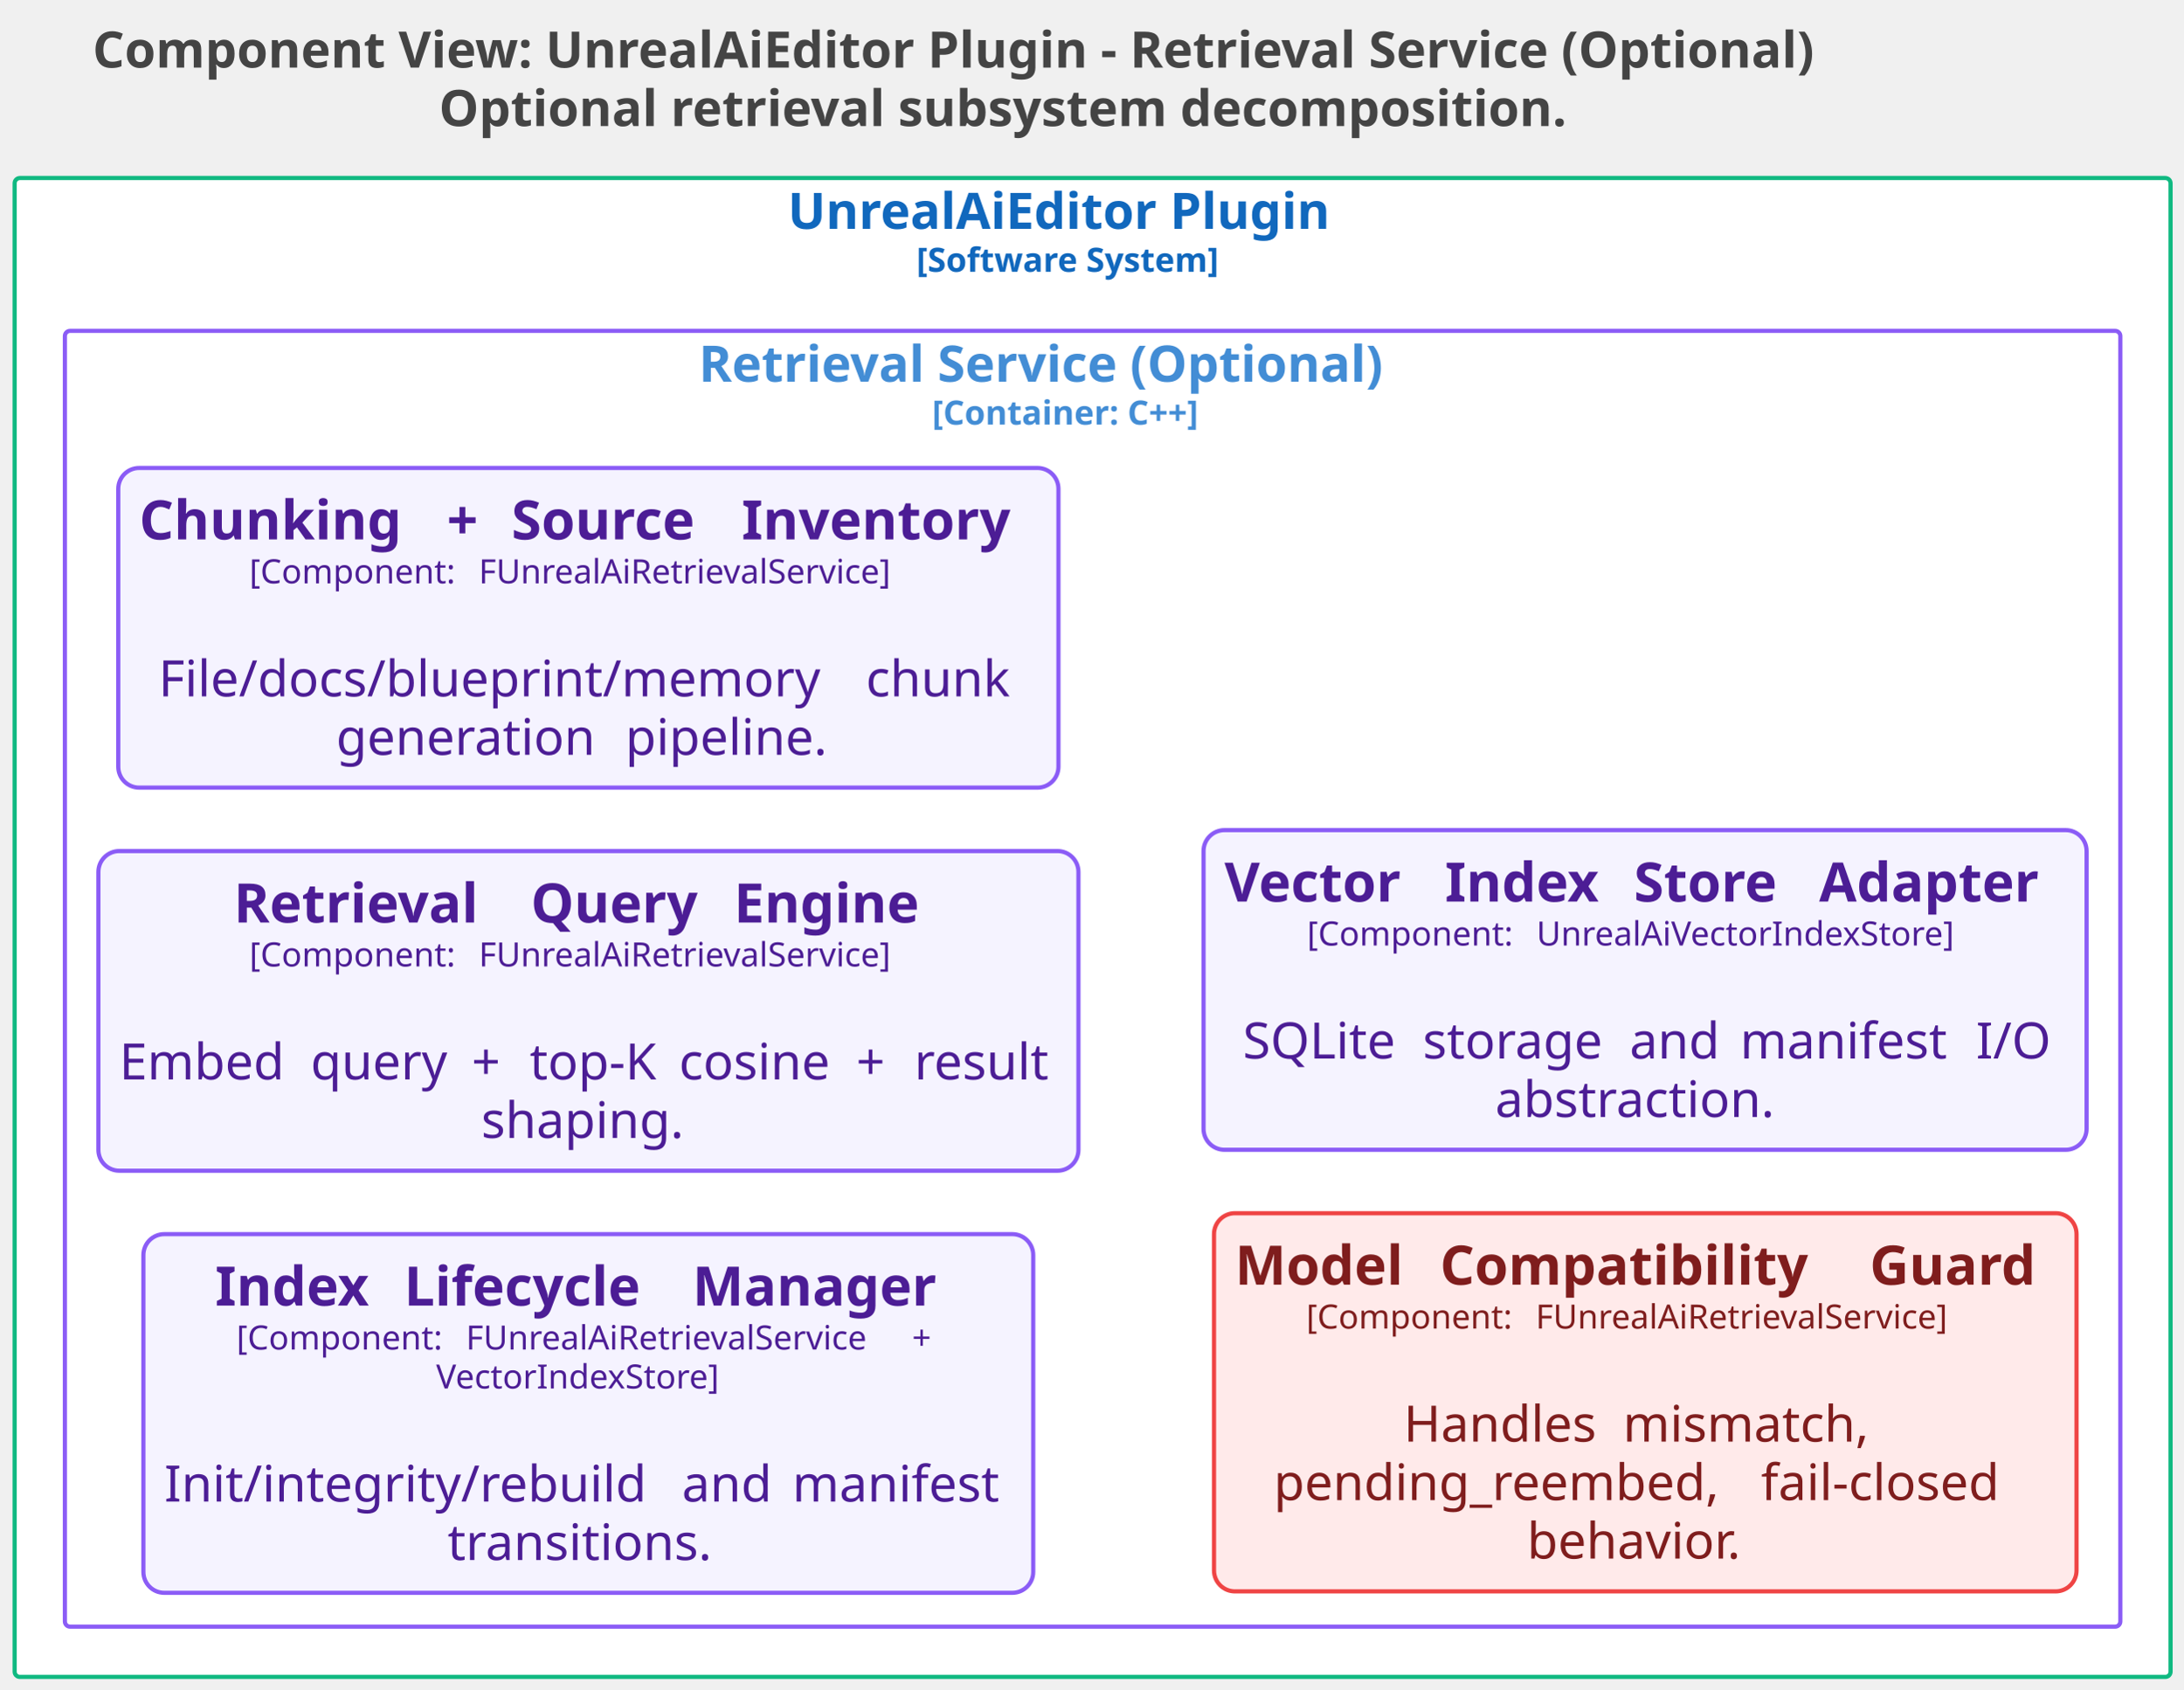
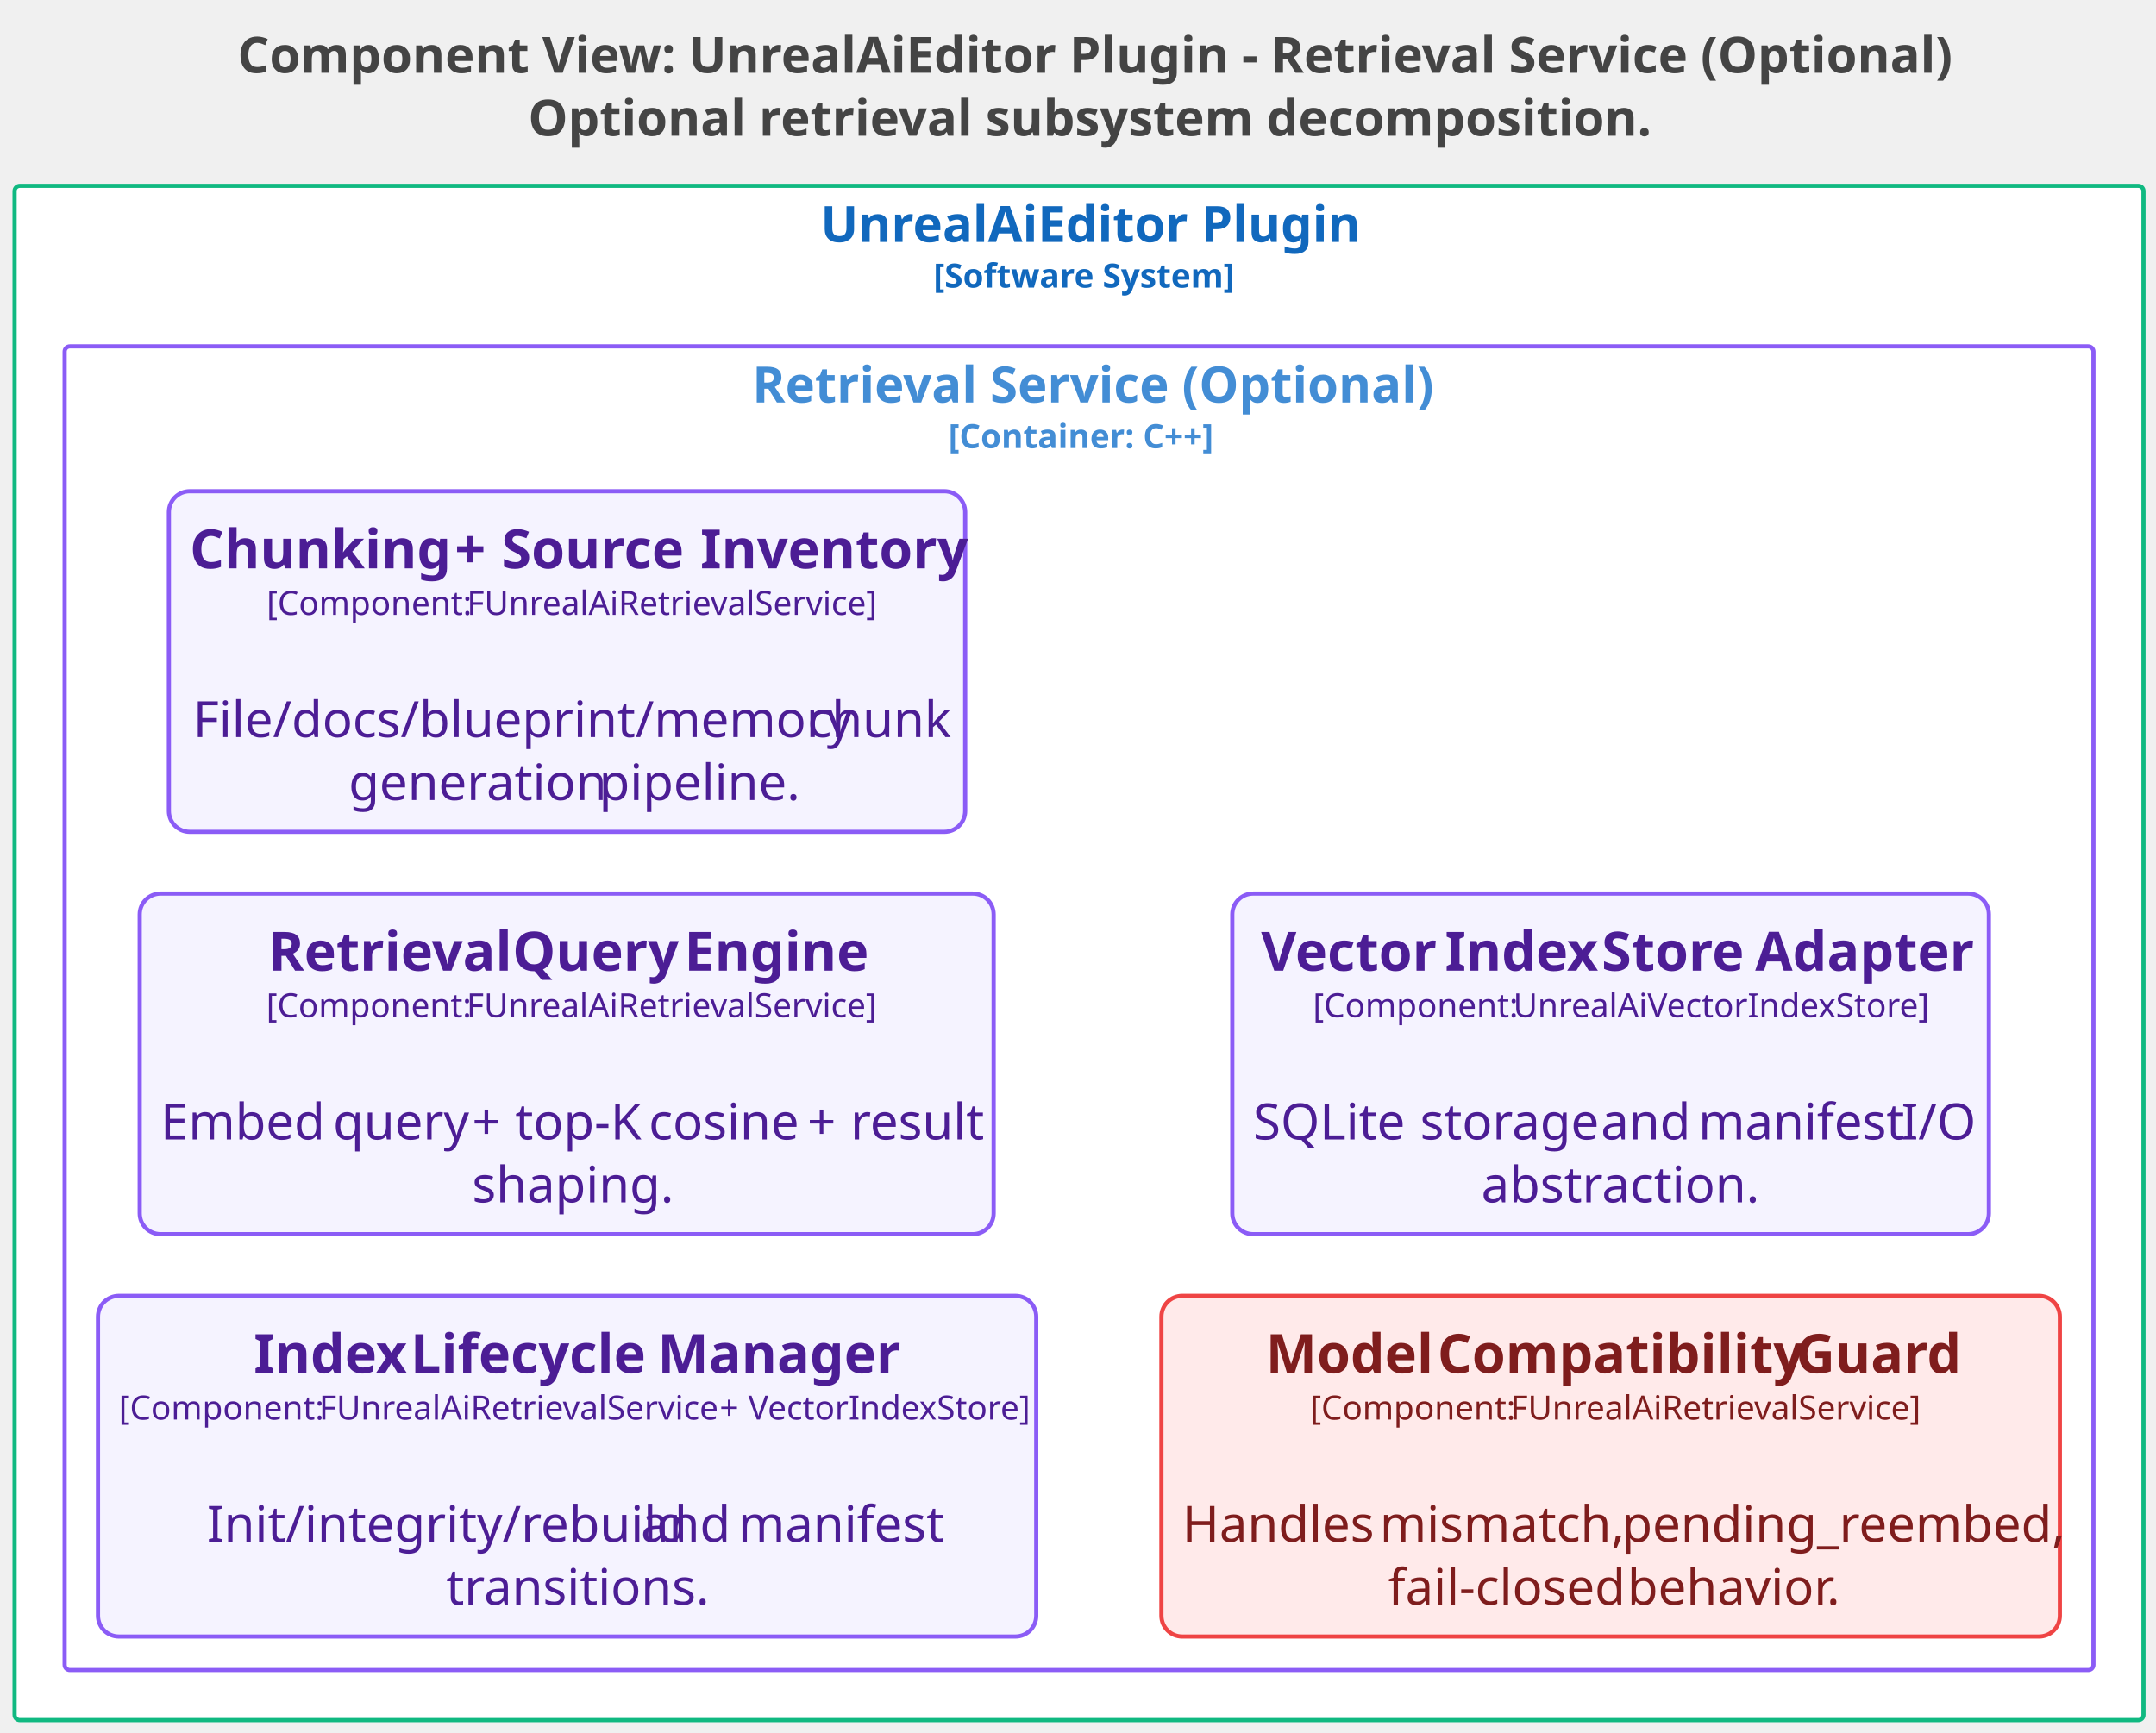
- <svg xmlns="http://www.w3.org/2000/svg" contentStyleType="text/css" data-diagram-type="DESCRIPTION" height="807px" preserveAspectRatio="none" style="width:1043px;height:807px;background:#FFFFFF;" version="1.1" viewBox="0 0 1043 807" width="1043px" zoomAndPan="magnify">
+ <svg xmlns="http://www.w3.org/2000/svg" contentStyleType="text/css" data-diagram-type="DESCRIPTION" height="831px" preserveAspectRatio="none" style="width:1034px;height:831px;background:#FFFFFF;" version="1.1" viewBox="0 0 1034 831" width="1034px" zoomAndPan="magnify">
  <defs />
  <g>
    <g class="title" data-source-line="1">
-       <text fill="#444444" font-family="sans-serif" font-size="24" font-weight="bold" lengthAdjust="spacing" textLength="940.523" x="44.238" y="32.277">Component View: UnrealAiEditor Plugin - Retrieval Service (Optional)</text>
-       <text fill="#444444" font-family="sans-serif" font-size="24" font-weight="bold" lengthAdjust="spacing" textLength="609.609" x="209.695" y="60.215">Optional retrieval subsystem decomposition.</text>
+       <text fill="#444444" font-family="sans-serif" font-size="24" font-weight="bold" lengthAdjust="spacing" textLength="792.117" x="113.941" y="34.914">Component View: UnrealAiEditor Plugin - Retrieval Service (Optional)</text>
+       <text fill="#444444" font-family="sans-serif" font-size="24" font-weight="bold" lengthAdjust="spacing" textLength="513.457" x="253.272" y="65.102">Optional retrieval subsystem decomposition.</text>
    </g>
    <g class="cluster" data-qualified-name="UnrealAiEditor Plugin.n.size.16..Software System...size." data-source-line="64" id="ent0002">
-       <rect fill="#FFFFFF" height="716" rx="2.5" ry="2.5" style="stroke:#10B981;stroke-width:2;" width="1030" x="7" y="85.035" />
-       <text fill="#1168BD" font-family="sans-serif" font-size="24" font-weight="bold" lengthAdjust="spacing" textLength="291.258" x="376.371" y="109.312">UnrealAiEditor Plugin</text>
-       <text fill="#1168BD" font-family="sans-serif" font-size="16" font-weight="bold" lengthAdjust="spacing" textLength="168.289" x="437.856" y="129.824">[Software System]</text>
+       <rect fill="#FFFFFF" height="736" rx="2.5" ry="2.5" style="stroke:#10B981;stroke-width:2;" width="1021" x="7" y="89.148" />
+       <text fill="#1168BD" font-family="sans-serif" font-size="24" font-weight="bold" lengthAdjust="spacing" textLength="248.016" x="393.492" y="116.062">UnrealAiEditor Plugin</text>
+       <text fill="#1168BD" font-family="sans-serif" font-size="16" font-weight="bold" lengthAdjust="spacing" textLength="139.594" x="447.703" y="137.945">[Software System]</text>
    </g>
    <g class="cluster" data-qualified-name="UnrealAiEditor Plugin.n.size.16..Software System...size..Retrieval Service .Optional..n.size.16..Container. C.....size." data-source-line="65" id="ent0003">
-       <rect fill="#FFFFFF" height="619" rx="2.5" ry="2.5" style="stroke:#8B5CF6;stroke-width:2;" width="982" x="31" y="158.035" />
-       <text fill="#438DD5" font-family="sans-serif" font-size="24" font-weight="bold" lengthAdjust="spacing" textLength="376.336" x="333.832" y="182.312">Retrieval Service (Optional)</text>
-       <text fill="#438DD5" font-family="sans-serif" font-size="16" font-weight="bold" lengthAdjust="spacing" textLength="153.336" x="445.332" y="202.824">[Container: C++]</text>
+       <rect fill="#FFFFFF" height="635" rx="2.5" ry="2.5" style="stroke:#8B5CF6;stroke-width:2;" width="973" x="31" y="166.148" />
+       <text fill="#438DD5" font-family="sans-serif" font-size="24" font-weight="bold" lengthAdjust="spacing" textLength="313.441" x="360.779" y="193.062">Retrieval Service (Optional)</text>
+       <text fill="#438DD5" font-family="sans-serif" font-size="16" font-weight="bold" lengthAdjust="spacing" textLength="125.344" x="454.828" y="214.945">[Container: C++]</text>
    </g>
    <g class="entity" data-qualified-name="UnrealAiEditor Plugin.n.size.16..Software System...size..Retrieval Service .Optional..n.size.16..Container. C.....size..UnrealAiEditorPlugin.RetrievalServiceOptional.IndexLifecycleManager" data-source-line="66" id="ent0004">
-       <rect fill="#F5F3FF" height="171.328" rx="10" ry="10" style="stroke:#8B5CF6;stroke-width:2;" width="425.129" x="68.5" y="589.535" />
-       <text fill="#4C1D95" font-family="sans-serif" font-size="26" font-weight="bold" lengthAdjust="spacing" textLength="81.199" x="102.772" y="623.669">Index</text>
-       <text fill="#4C1D95" font-family="sans-serif" font-size="26" font-weight="bold" lengthAdjust="spacing" textLength="9.052" x="183.971" y="623.669"> </text>
-       <text fill="#4C1D95" font-family="sans-serif" font-size="26" font-weight="bold" lengthAdjust="spacing" textLength="128.743" x="193.023" y="623.669">Lifecycle</text>
-       <text fill="#4C1D95" font-family="sans-serif" font-size="26" font-weight="bold" lengthAdjust="spacing" textLength="9.052" x="321.766" y="623.669"> </text>
-       <text fill="#4C1D95" font-family="sans-serif" font-size="26" font-weight="bold" lengthAdjust="spacing" textLength="128.54" x="330.817" y="623.669">Manager</text>
-       <text fill="#4C1D95" font-family="sans-serif" font-size="16" lengthAdjust="spacing" textLength="104.523" x="112.978" y="644.652">[Component:</text>
-       <text fill="#4C1D95" font-family="sans-serif" font-size="16" lengthAdjust="spacing" textLength="5.086" x="217.502" y="644.652"> </text>
-       <text fill="#4C1D95" font-family="sans-serif" font-size="16" lengthAdjust="spacing" textLength="208.07" x="222.588" y="644.652">FUnrealAiRetrievalService</text>
-       <text fill="#4C1D95" font-family="sans-serif" font-size="16" lengthAdjust="spacing" textLength="5.086" x="430.658" y="644.652"> </text>
-       <text fill="#4C1D95" font-family="sans-serif" font-size="16" lengthAdjust="spacing" textLength="13.406" x="435.744" y="644.652">+</text>
-       <text fill="#4C1D95" font-family="sans-serif" font-size="16" lengthAdjust="spacing" textLength="145.438" x="208.346" y="663.277">VectorIndexStore]</text>
-       <text fill="#4C1D95" font-family="sans-serif" font-size="24" lengthAdjust="spacing" textLength="7.629" x="277.25" y="689.328"> </text>
-       <text fill="#4C1D95" font-family="sans-serif" font-size="24" lengthAdjust="spacing" textLength="239.625" x="78.5" y="717.266">Init/integrity/rebuild</text>
-       <text fill="#4C1D95" font-family="sans-serif" font-size="24" lengthAdjust="spacing" textLength="7.629" x="318.125" y="717.266"> </text>
-       <text fill="#4C1D95" font-family="sans-serif" font-size="24" lengthAdjust="spacing" textLength="45.152" x="325.754" y="717.266">and</text>
-       <text fill="#4C1D95" font-family="sans-serif" font-size="24" lengthAdjust="spacing" textLength="7.629" x="370.906" y="717.266"> </text>
-       <text fill="#4C1D95" font-family="sans-serif" font-size="24" lengthAdjust="spacing" textLength="105.094" x="378.535" y="717.266">manifest</text>
-       <text fill="#4C1D95" font-family="sans-serif" font-size="24" lengthAdjust="spacing" textLength="134.473" x="213.828" y="745.203">transitions.</text>
+       <rect fill="#F5F3FF" height="163.391" rx="10" ry="10" style="stroke:#8B5CF6;stroke-width:2;" width="449.977" x="47" y="621.648" />
+       <text fill="#4C1D95" font-family="sans-serif" font-size="26" font-weight="bold" lengthAdjust="spacing" textLength="67.907" x="121.707" y="658.639">Index</text>
+       <text fill="#4C1D95" font-family="sans-serif" font-size="26" font-weight="bold" lengthAdjust="spacing" textLength="7.224" x="189.615" y="658.639"> </text>
+       <text fill="#4C1D95" font-family="sans-serif" font-size="26" font-weight="bold" lengthAdjust="spacing" textLength="111.287" x="196.838" y="658.639">Lifecycle</text>
+       <text fill="#4C1D95" font-family="sans-serif" font-size="26" font-weight="bold" lengthAdjust="spacing" textLength="7.224" x="308.125" y="658.639"> </text>
+       <text fill="#4C1D95" font-family="sans-serif" font-size="26" font-weight="bold" lengthAdjust="spacing" textLength="106.92" x="315.349" y="658.639">Manager</text>
+       <text fill="#4C1D95" font-family="sans-serif" font-size="16" lengthAdjust="spacing" textLength="91.609" x="57" y="680.961">[Component:</text>
+       <text fill="#4C1D95" font-family="sans-serif" font-size="16" lengthAdjust="spacing" textLength="4.445" x="148.609" y="680.961"> </text>
+       <text fill="#4C1D95" font-family="sans-serif" font-size="16" lengthAdjust="spacing" textLength="187.617" x="153.055" y="680.961">FUnrealAiRetrievalService</text>
+       <text fill="#4C1D95" font-family="sans-serif" font-size="16" lengthAdjust="spacing" textLength="4.445" x="340.672" y="680.961"> </text>
+       <text fill="#4C1D95" font-family="sans-serif" font-size="16" lengthAdjust="spacing" textLength="9.344" x="345.117" y="680.961">+</text>
+       <text fill="#4C1D95" font-family="sans-serif" font-size="16" lengthAdjust="spacing" textLength="4.445" x="354.461" y="680.961"> </text>
+       <text fill="#4C1D95" font-family="sans-serif" font-size="16" lengthAdjust="spacing" textLength="128.07" x="358.906" y="680.961">VectorIndexStore]</text>
+       <text fill="#4C1D95" font-family="sans-serif" font-size="24" lengthAdjust="spacing" textLength="6.668" x="268.654" y="709.391"> </text>
+       <text fill="#4C1D95" font-family="sans-serif" font-size="24" lengthAdjust="spacing" textLength="201.434" x="99.231" y="739.578">Init/integrity/rebuild</text>
+       <text fill="#4C1D95" font-family="sans-serif" font-size="24" lengthAdjust="spacing" textLength="6.668" x="300.664" y="739.578"> </text>
+       <text fill="#4C1D95" font-family="sans-serif" font-size="24" lengthAdjust="spacing" textLength="40.043" x="307.332" y="739.578">and</text>
+       <text fill="#4C1D95" font-family="sans-serif" font-size="24" lengthAdjust="spacing" textLength="6.668" x="347.375" y="739.578"> </text>
+       <text fill="#4C1D95" font-family="sans-serif" font-size="24" lengthAdjust="spacing" textLength="90.703" x="354.043" y="739.578">manifest</text>
+       <text fill="#4C1D95" font-family="sans-serif" font-size="24" lengthAdjust="spacing" textLength="116.051" x="213.963" y="769.766">transitions.</text>
    </g>
    <g class="entity" data-qualified-name="UnrealAiEditor Plugin.n.size.16..Software System...size..Retrieval Service .Optional..n.size.16..Container. C.....size..UnrealAiEditorPlugin.RetrievalServiceOptional.RetrievalQueryEngine" data-source-line="67" id="ent0005">
-       <rect fill="#F5F3FF" height="152.703" rx="10" ry="10" style="stroke:#8B5CF6;stroke-width:2;" width="468.231" x="47" y="406.535" />
-       <text fill="#4C1D95" font-family="sans-serif" font-size="26" font-weight="bold" lengthAdjust="spacing" textLength="132.856" x="111.658" y="440.669">Retrieval</text>
-       <text fill="#4C1D95" font-family="sans-serif" font-size="26" font-weight="bold" lengthAdjust="spacing" textLength="9.052" x="244.515" y="440.669"> </text>
-       <text fill="#4C1D95" font-family="sans-serif" font-size="26" font-weight="bold" lengthAdjust="spacing" textLength="88.017" x="253.566" y="440.669">Query</text>
-       <text fill="#4C1D95" font-family="sans-serif" font-size="26" font-weight="bold" lengthAdjust="spacing" textLength="9.052" x="341.583" y="440.669"> </text>
-       <text fill="#4C1D95" font-family="sans-serif" font-size="26" font-weight="bold" lengthAdjust="spacing" textLength="99.938" x="350.635" y="440.669">Engine</text>
-       <text fill="#4C1D95" font-family="sans-serif" font-size="16" lengthAdjust="spacing" textLength="104.523" x="119.154" y="461.652">[Component:</text>
-       <text fill="#4C1D95" font-family="sans-serif" font-size="16" lengthAdjust="spacing" textLength="5.086" x="223.678" y="461.652"> </text>
-       <text fill="#4C1D95" font-family="sans-serif" font-size="16" lengthAdjust="spacing" textLength="214.312" x="228.764" y="461.652">FUnrealAiRetrievalService]</text>
-       <text fill="#4C1D95" font-family="sans-serif" font-size="24" lengthAdjust="spacing" textLength="7.629" x="277.301" y="487.703"> </text>
-       <text fill="#4C1D95" font-family="sans-serif" font-size="24" lengthAdjust="spacing" textLength="83.777" x="57" y="515.641">Embed</text>
-       <text fill="#4C1D95" font-family="sans-serif" font-size="24" lengthAdjust="spacing" textLength="7.629" x="140.777" y="515.641"> </text>
-       <text fill="#4C1D95" font-family="sans-serif" font-size="24" lengthAdjust="spacing" textLength="69.281" x="148.406" y="515.641">query</text>
-       <text fill="#4C1D95" font-family="sans-serif" font-size="24" lengthAdjust="spacing" textLength="7.629" x="217.688" y="515.641"> </text>
-       <text fill="#4C1D95" font-family="sans-serif" font-size="24" lengthAdjust="spacing" textLength="20.109" x="225.316" y="515.641">+</text>
-       <text fill="#4C1D95" font-family="sans-serif" font-size="24" lengthAdjust="spacing" textLength="7.629" x="245.426" y="515.641"> </text>
-       <text fill="#4C1D95" font-family="sans-serif" font-size="24" lengthAdjust="spacing" textLength="63.727" x="253.055" y="515.641">top-K</text>
-       <text fill="#4C1D95" font-family="sans-serif" font-size="24" lengthAdjust="spacing" textLength="7.629" x="316.781" y="515.641"> </text>
-       <text fill="#4C1D95" font-family="sans-serif" font-size="24" lengthAdjust="spacing" textLength="77.027" x="324.41" y="515.641">cosine</text>
-       <text fill="#4C1D95" font-family="sans-serif" font-size="24" lengthAdjust="spacing" textLength="7.629" x="401.438" y="515.641"> </text>
-       <text fill="#4C1D95" font-family="sans-serif" font-size="24" lengthAdjust="spacing" textLength="20.109" x="409.066" y="515.641">+</text>
-       <text fill="#4C1D95" font-family="sans-serif" font-size="24" lengthAdjust="spacing" textLength="7.629" x="429.176" y="515.641"> </text>
-       <text fill="#4C1D95" font-family="sans-serif" font-size="24" lengthAdjust="spacing" textLength="68.426" x="436.805" y="515.641">result</text>
-       <text fill="#4C1D95" font-family="sans-serif" font-size="24" lengthAdjust="spacing" textLength="102.398" x="229.916" y="543.578">shaping.</text>
+       <rect fill="#F5F3FF" height="163.391" rx="10" ry="10" style="stroke:#8B5CF6;stroke-width:2;" width="409.543" x="67" y="428.648" />
+       <text fill="#4C1D95" font-family="sans-serif" font-size="26" font-weight="bold" lengthAdjust="spacing" textLength="109.84" x="128.721" y="465.639">Retrieval</text>
+       <text fill="#4C1D95" font-family="sans-serif" font-size="26" font-weight="bold" lengthAdjust="spacing" textLength="7.224" x="238.56" y="465.639"> </text>
+       <text fill="#4C1D95" font-family="sans-serif" font-size="26" font-weight="bold" lengthAdjust="spacing" textLength="75.144" x="245.784" y="465.639">Query</text>
+       <text fill="#4C1D95" font-family="sans-serif" font-size="26" font-weight="bold" lengthAdjust="spacing" textLength="7.224" x="320.928" y="465.639"> </text>
+       <text fill="#4C1D95" font-family="sans-serif" font-size="26" font-weight="bold" lengthAdjust="spacing" textLength="86.671" x="328.151" y="465.639">Engine</text>
+       <text fill="#4C1D95" font-family="sans-serif" font-size="16" lengthAdjust="spacing" textLength="91.609" x="127.713" y="487.961">[Component:</text>
+       <text fill="#4C1D95" font-family="sans-serif" font-size="16" lengthAdjust="spacing" textLength="4.445" x="219.322" y="487.961"> </text>
+       <text fill="#4C1D95" font-family="sans-serif" font-size="16" lengthAdjust="spacing" textLength="192.062" x="223.768" y="487.961">FUnrealAiRetrievalService]</text>
+       <text fill="#4C1D95" font-family="sans-serif" font-size="24" lengthAdjust="spacing" textLength="6.668" x="268.438" y="516.391"> </text>
+       <text fill="#4C1D95" font-family="sans-serif" font-size="24" lengthAdjust="spacing" textLength="76.043" x="77" y="546.578">Embed</text>
+       <text fill="#4C1D95" font-family="sans-serif" font-size="24" lengthAdjust="spacing" textLength="6.668" x="153.043" y="546.578"> </text>
+       <text fill="#4C1D95" font-family="sans-serif" font-size="24" lengthAdjust="spacing" textLength="60.035" x="159.711" y="546.578">query</text>
+       <text fill="#4C1D95" font-family="sans-serif" font-size="24" lengthAdjust="spacing" textLength="6.668" x="219.746" y="546.578"> </text>
+       <text fill="#4C1D95" font-family="sans-serif" font-size="24" lengthAdjust="spacing" textLength="14.016" x="226.414" y="546.578">+</text>
+       <text fill="#4C1D95" font-family="sans-serif" font-size="24" lengthAdjust="spacing" textLength="6.668" x="240.43" y="546.578"> </text>
+       <text fill="#4C1D95" font-family="sans-serif" font-size="24" lengthAdjust="spacing" textLength="57.363" x="247.098" y="546.578">top-K</text>
+       <text fill="#4C1D95" font-family="sans-serif" font-size="24" lengthAdjust="spacing" textLength="6.668" x="304.461" y="546.578"> </text>
+       <text fill="#4C1D95" font-family="sans-serif" font-size="24" lengthAdjust="spacing" textLength="69.375" x="311.129" y="546.578">cosine</text>
+       <text fill="#4C1D95" font-family="sans-serif" font-size="24" lengthAdjust="spacing" textLength="6.668" x="380.504" y="546.578"> </text>
+       <text fill="#4C1D95" font-family="sans-serif" font-size="24" lengthAdjust="spacing" textLength="14.016" x="387.172" y="546.578">+</text>
+       <text fill="#4C1D95" font-family="sans-serif" font-size="24" lengthAdjust="spacing" textLength="6.668" x="401.188" y="546.578"> </text>
+       <text fill="#4C1D95" font-family="sans-serif" font-size="24" lengthAdjust="spacing" textLength="58.688" x="407.856" y="546.578">result</text>
+       <text fill="#4C1D95" font-family="sans-serif" font-size="24" lengthAdjust="spacing" textLength="90.738" x="226.402" y="576.766">shaping.</text>
    </g>
    <g class="entity" data-qualified-name="UnrealAiEditor Plugin.n.size.16..Software System...size..Retrieval Service .Optional..n.size.16..Container. C.....size..UnrealAiEditorPlugin.RetrievalServiceOptional.ChunkingSourceInventory" data-source-line="68" id="ent0006">
-       <rect fill="#F5F3FF" height="152.703" rx="10" ry="10" style="stroke:#8B5CF6;stroke-width:2;" width="449.178" x="56.5" y="223.535" />
-       <text fill="#4C1D95" font-family="sans-serif" font-size="26" font-weight="bold" lengthAdjust="spacing" textLength="137.935" x="66.5" y="257.669">Chunking</text>
-       <text fill="#4C1D95" font-family="sans-serif" font-size="26" font-weight="bold" lengthAdjust="spacing" textLength="9.052" x="204.435" y="257.669"> </text>
-       <text fill="#4C1D95" font-family="sans-serif" font-size="26" font-weight="bold" lengthAdjust="spacing" textLength="21.785" x="213.486" y="257.669">+</text>
-       <text fill="#4C1D95" font-family="sans-serif" font-size="26" font-weight="bold" lengthAdjust="spacing" textLength="9.052" x="235.272" y="257.669"> </text>
-       <text fill="#4C1D95" font-family="sans-serif" font-size="26" font-weight="bold" lengthAdjust="spacing" textLength="100.966" x="244.323" y="257.669">Source</text>
-       <text fill="#4C1D95" font-family="sans-serif" font-size="26" font-weight="bold" lengthAdjust="spacing" textLength="9.052" x="345.289" y="257.669"> </text>
-       <text fill="#4C1D95" font-family="sans-serif" font-size="26" font-weight="bold" lengthAdjust="spacing" textLength="141.337" x="354.341" y="257.669">Inventory</text>
-       <text fill="#4C1D95" font-family="sans-serif" font-size="16" lengthAdjust="spacing" textLength="104.523" x="119.128" y="278.652">[Component:</text>
-       <text fill="#4C1D95" font-family="sans-serif" font-size="16" lengthAdjust="spacing" textLength="5.086" x="223.651" y="278.652"> </text>
-       <text fill="#4C1D95" font-family="sans-serif" font-size="16" lengthAdjust="spacing" textLength="214.312" x="228.737" y="278.652">FUnrealAiRetrievalService]</text>
-       <text fill="#4C1D95" font-family="sans-serif" font-size="24" lengthAdjust="spacing" textLength="7.629" x="277.274" y="304.703"> </text>
-       <text fill="#4C1D95" font-family="sans-serif" font-size="24" lengthAdjust="spacing" textLength="330.328" x="75.747" y="332.641">File/docs/blueprint/memory</text>
-       <text fill="#4C1D95" font-family="sans-serif" font-size="24" lengthAdjust="spacing" textLength="7.629" x="406.075" y="332.641"> </text>
-       <text fill="#4C1D95" font-family="sans-serif" font-size="24" lengthAdjust="spacing" textLength="72.727" x="413.704" y="332.641">chunk</text>
-       <text fill="#4C1D95" font-family="sans-serif" font-size="24" lengthAdjust="spacing" textLength="130.523" x="160.591" y="360.578">generation</text>
-       <text fill="#4C1D95" font-family="sans-serif" font-size="24" lengthAdjust="spacing" textLength="7.629" x="291.114" y="360.578"> </text>
-       <text fill="#4C1D95" font-family="sans-serif" font-size="24" lengthAdjust="spacing" textLength="102.844" x="298.743" y="360.578">pipeline.</text>
+       <rect fill="#F5F3FF" height="163.391" rx="10" ry="10" style="stroke:#8B5CF6;stroke-width:2;" width="381.893" x="81" y="235.648" />
+       <text fill="#4C1D95" font-family="sans-serif" font-size="26" font-weight="bold" lengthAdjust="spacing" textLength="119.869" x="91" y="272.639">Chunking</text>
+       <text fill="#4C1D95" font-family="sans-serif" font-size="26" font-weight="bold" lengthAdjust="spacing" textLength="7.224" x="210.869" y="272.639"> </text>
+       <text fill="#4C1D95" font-family="sans-serif" font-size="26" font-weight="bold" lengthAdjust="spacing" textLength="15.184" x="218.093" y="272.639">+</text>
+       <text fill="#4C1D95" font-family="sans-serif" font-size="26" font-weight="bold" lengthAdjust="spacing" textLength="7.224" x="233.276" y="272.639"> </text>
+       <text fill="#4C1D95" font-family="sans-serif" font-size="26" font-weight="bold" lengthAdjust="spacing" textLength="88.144" x="240.5" y="272.639">Source</text>
+       <text fill="#4C1D95" font-family="sans-serif" font-size="26" font-weight="bold" lengthAdjust="spacing" textLength="7.224" x="328.644" y="272.639"> </text>
+       <text fill="#4C1D95" font-family="sans-serif" font-size="26" font-weight="bold" lengthAdjust="spacing" textLength="117.025" x="335.867" y="272.639">Inventory</text>
+       <text fill="#4C1D95" font-family="sans-serif" font-size="16" lengthAdjust="spacing" textLength="91.609" x="127.888" y="294.961">[Component:</text>
+       <text fill="#4C1D95" font-family="sans-serif" font-size="16" lengthAdjust="spacing" textLength="4.445" x="219.497" y="294.961"> </text>
+       <text fill="#4C1D95" font-family="sans-serif" font-size="16" lengthAdjust="spacing" textLength="192.062" x="223.942" y="294.961">FUnrealAiRetrievalService]</text>
+       <text fill="#4C1D95" font-family="sans-serif" font-size="24" lengthAdjust="spacing" textLength="6.668" x="268.612" y="323.391"> </text>
+       <text fill="#4C1D95" font-family="sans-serif" font-size="24" lengthAdjust="spacing" textLength="288.106" x="92.538" y="353.578">File/docs/blueprint/memory</text>
+       <text fill="#4C1D95" font-family="sans-serif" font-size="24" lengthAdjust="spacing" textLength="6.668" x="380.644" y="353.578"> </text>
+       <text fill="#4C1D95" font-family="sans-serif" font-size="24" lengthAdjust="spacing" textLength="64.043" x="387.312" y="353.578">chunk</text>
+       <text fill="#4C1D95" font-family="sans-serif" font-size="24" lengthAdjust="spacing" textLength="113.426" x="167.198" y="383.766">generation</text>
+       <text fill="#4C1D95" font-family="sans-serif" font-size="24" lengthAdjust="spacing" textLength="6.668" x="280.624" y="383.766"> </text>
+       <text fill="#4C1D95" font-family="sans-serif" font-size="24" lengthAdjust="spacing" textLength="89.402" x="287.292" y="383.766">pipeline.</text>
    </g>
    <g class="entity" data-qualified-name="UnrealAiEditor Plugin.n.size.16..Software System...size..Retrieval Service .Optional..n.size.16..Container. C.....size..UnrealAiEditorPlugin.RetrievalServiceOptional.ModelCompatibilityGuard" data-source-line="69" id="ent0007">
-       <rect fill="#FFEAEA" height="180.641" rx="10" ry="10" style="stroke:#EF4444;stroke-width:2;" width="412.082" x="580" y="579.535" />
-       <text fill="#7F1D1D" font-family="sans-serif" font-size="26" font-weight="bold" lengthAdjust="spacing" textLength="88.893" x="590" y="613.669">Model</text>
-       <text fill="#7F1D1D" font-family="sans-serif" font-size="26" font-weight="bold" lengthAdjust="spacing" textLength="9.052" x="678.893" y="613.669"> </text>
-       <text fill="#7F1D1D" font-family="sans-serif" font-size="26" font-weight="bold" lengthAdjust="spacing" textLength="196.257" x="687.944" y="613.669">Compatibility</text>
-       <text fill="#7F1D1D" font-family="sans-serif" font-size="26" font-weight="bold" lengthAdjust="spacing" textLength="9.052" x="884.201" y="613.669"> </text>
-       <text fill="#7F1D1D" font-family="sans-serif" font-size="26" font-weight="bold" lengthAdjust="spacing" textLength="88.829" x="893.253" y="613.669">Guard</text>
-       <text fill="#7F1D1D" font-family="sans-serif" font-size="16" lengthAdjust="spacing" textLength="104.523" x="624.08" y="634.652">[Component:</text>
-       <text fill="#7F1D1D" font-family="sans-serif" font-size="16" lengthAdjust="spacing" textLength="5.086" x="728.604" y="634.652"> </text>
-       <text fill="#7F1D1D" font-family="sans-serif" font-size="16" lengthAdjust="spacing" textLength="214.312" x="733.689" y="634.652">FUnrealAiRetrievalService]</text>
-       <text fill="#7F1D1D" font-family="sans-serif" font-size="24" lengthAdjust="spacing" textLength="7.629" x="782.227" y="660.703"> </text>
-       <text fill="#7F1D1D" font-family="sans-serif" font-size="24" lengthAdjust="spacing" textLength="97.137" x="670.617" y="688.641">Handles</text>
-       <text fill="#7F1D1D" font-family="sans-serif" font-size="24" lengthAdjust="spacing" textLength="7.629" x="767.754" y="688.641"> </text>
-       <text fill="#7F1D1D" font-family="sans-serif" font-size="24" lengthAdjust="spacing" textLength="126.082" x="775.383" y="688.641">mismatch,</text>
-       <text fill="#7F1D1D" font-family="sans-serif" font-size="24" lengthAdjust="spacing" textLength="225.199" x="608.525" y="716.578">pending_reembed,</text>
-       <text fill="#7F1D1D" font-family="sans-serif" font-size="24" lengthAdjust="spacing" textLength="7.629" x="833.725" y="716.578"> </text>
-       <text fill="#7F1D1D" font-family="sans-serif" font-size="24" lengthAdjust="spacing" textLength="122.203" x="841.354" y="716.578">fail-closed</text>
-       <text fill="#7F1D1D" font-family="sans-serif" font-size="24" lengthAdjust="spacing" textLength="112.969" x="729.557" y="744.516">behavior.</text>
+       <rect fill="#FFEAEA" height="163.391" rx="10" ry="10" style="stroke:#EF4444;stroke-width:2;" width="430.894" x="557" y="621.648" />
+       <text fill="#7F1D1D" font-family="sans-serif" font-size="26" font-weight="bold" lengthAdjust="spacing" textLength="75.106" x="607.053" y="658.639">Model</text>
+       <text fill="#7F1D1D" font-family="sans-serif" font-size="26" font-weight="bold" lengthAdjust="spacing" textLength="7.224" x="682.158" y="658.639"> </text>
+       <text fill="#7F1D1D" font-family="sans-serif" font-size="26" font-weight="bold" lengthAdjust="spacing" textLength="164.671" x="689.382" y="658.639">Compatibility</text>
+       <text fill="#7F1D1D" font-family="sans-serif" font-size="26" font-weight="bold" lengthAdjust="spacing" textLength="7.224" x="854.053" y="658.639"> </text>
+       <text fill="#7F1D1D" font-family="sans-serif" font-size="26" font-weight="bold" lengthAdjust="spacing" textLength="76.565" x="861.276" y="658.639">Guard</text>
+       <text fill="#7F1D1D" font-family="sans-serif" font-size="16" lengthAdjust="spacing" textLength="91.609" x="628.389" y="680.961">[Component:</text>
+       <text fill="#7F1D1D" font-family="sans-serif" font-size="16" lengthAdjust="spacing" textLength="4.445" x="719.998" y="680.961"> </text>
+       <text fill="#7F1D1D" font-family="sans-serif" font-size="16" lengthAdjust="spacing" textLength="192.062" x="724.443" y="680.961">FUnrealAiRetrievalService]</text>
+       <text fill="#7F1D1D" font-family="sans-serif" font-size="24" lengthAdjust="spacing" textLength="6.668" x="769.113" y="709.391"> </text>
+       <text fill="#7F1D1D" font-family="sans-serif" font-size="24" lengthAdjust="spacing" textLength="88.055" x="567" y="739.578">Handles</text>
+       <text fill="#7F1D1D" font-family="sans-serif" font-size="24" lengthAdjust="spacing" textLength="6.668" x="655.055" y="739.578"> </text>
+       <text fill="#7F1D1D" font-family="sans-serif" font-size="24" lengthAdjust="spacing" textLength="109.348" x="661.723" y="739.578">mismatch,</text>
+       <text fill="#7F1D1D" font-family="sans-serif" font-size="24" lengthAdjust="spacing" textLength="6.668" x="771.07" y="739.578"> </text>
+       <text fill="#7F1D1D" font-family="sans-serif" font-size="24" lengthAdjust="spacing" textLength="200.156" x="777.738" y="739.578">pending_reembed,</text>
+       <text fill="#7F1D1D" font-family="sans-serif" font-size="24" lengthAdjust="spacing" textLength="108.047" x="665.725" y="769.766">fail-closed</text>
+       <text fill="#7F1D1D" font-family="sans-serif" font-size="24" lengthAdjust="spacing" textLength="6.668" x="773.771" y="769.766"> </text>
+       <text fill="#7F1D1D" font-family="sans-serif" font-size="24" lengthAdjust="spacing" textLength="98.731" x="780.439" y="769.766">behavior.</text>
    </g>
    <g class="entity" data-qualified-name="UnrealAiEditor Plugin.n.size.16..Software System...size..Retrieval Service .Optional..n.size.16..Container. C.....size..UnrealAiEditorPlugin.RetrievalServiceOptional.VectorIndexStoreAdapter" data-source-line="70" id="ent0008">
-       <rect fill="#F5F3FF" height="152.703" rx="10" ry="10" style="stroke:#8B5CF6;stroke-width:2;" width="421.883" x="575" y="396.535" />
-       <text fill="#4C1D95" font-family="sans-serif" font-size="26" font-weight="bold" lengthAdjust="spacing" textLength="96.281" x="585" y="430.669">Vector</text>
-       <text fill="#4C1D95" font-family="sans-serif" font-size="26" font-weight="bold" lengthAdjust="spacing" textLength="9.052" x="681.281" y="430.669"> </text>
-       <text fill="#4C1D95" font-family="sans-serif" font-size="26" font-weight="bold" lengthAdjust="spacing" textLength="81.199" x="690.333" y="430.669">Index</text>
-       <text fill="#4C1D95" font-family="sans-serif" font-size="26" font-weight="bold" lengthAdjust="spacing" textLength="9.052" x="771.532" y="430.669"> </text>
-       <text fill="#4C1D95" font-family="sans-serif" font-size="26" font-weight="bold" lengthAdjust="spacing" textLength="79.473" x="780.584" y="430.669">Store</text>
-       <text fill="#4C1D95" font-family="sans-serif" font-size="26" font-weight="bold" lengthAdjust="spacing" textLength="9.052" x="860.057" y="430.669"> </text>
-       <text fill="#4C1D95" font-family="sans-serif" font-size="26" font-weight="bold" lengthAdjust="spacing" textLength="117.774" x="869.108" y="430.669">Adapter</text>
-       <text fill="#4C1D95" font-family="sans-serif" font-size="16" lengthAdjust="spacing" textLength="104.523" x="624.461" y="451.652">[Component:</text>
-       <text fill="#4C1D95" font-family="sans-serif" font-size="16" lengthAdjust="spacing" textLength="5.086" x="728.984" y="451.652"> </text>
-       <text fill="#4C1D95" font-family="sans-serif" font-size="16" lengthAdjust="spacing" textLength="213.352" x="734.07" y="451.652">UnrealAiVectorIndexStore]</text>
-       <text fill="#4C1D95" font-family="sans-serif" font-size="24" lengthAdjust="spacing" textLength="7.629" x="782.127" y="477.703"> </text>
-       <text fill="#4C1D95" font-family="sans-serif" font-size="24" lengthAdjust="spacing" textLength="78.34" x="593.777" y="505.641">SQLite</text>
-       <text fill="#4C1D95" font-family="sans-serif" font-size="24" lengthAdjust="spacing" textLength="7.629" x="672.117" y="505.641"> </text>
-       <text fill="#4C1D95" font-family="sans-serif" font-size="24" lengthAdjust="spacing" textLength="91.172" x="679.746" y="505.641">storage</text>
-       <text fill="#4C1D95" font-family="sans-serif" font-size="24" lengthAdjust="spacing" textLength="7.629" x="770.918" y="505.641"> </text>
-       <text fill="#4C1D95" font-family="sans-serif" font-size="24" lengthAdjust="spacing" textLength="45.152" x="778.547" y="505.641">and</text>
-       <text fill="#4C1D95" font-family="sans-serif" font-size="24" lengthAdjust="spacing" textLength="7.629" x="823.699" y="505.641"> </text>
-       <text fill="#4C1D95" font-family="sans-serif" font-size="24" lengthAdjust="spacing" textLength="105.094" x="831.328" y="505.641">manifest</text>
-       <text fill="#4C1D95" font-family="sans-serif" font-size="24" lengthAdjust="spacing" textLength="7.629" x="936.422" y="505.641"> </text>
-       <text fill="#4C1D95" font-family="sans-serif" font-size="24" lengthAdjust="spacing" textLength="34.055" x="944.051" y="505.641">I/O</text>
-       <text fill="#4C1D95" font-family="sans-serif" font-size="24" lengthAdjust="spacing" textLength="143.227" x="714.328" y="533.578">abstraction.</text>
+       <rect fill="#F5F3FF" height="163.391" rx="10" ry="10" style="stroke:#8B5CF6;stroke-width:2;" width="362.844" x="591" y="428.648" />
+       <text fill="#4C1D95" font-family="sans-serif" font-size="26" font-weight="bold" lengthAdjust="spacing" textLength="80.92" x="604.825" y="465.639">Vector</text>
+       <text fill="#4C1D95" font-family="sans-serif" font-size="26" font-weight="bold" lengthAdjust="spacing" textLength="7.224" x="685.745" y="465.639"> </text>
+       <text fill="#4C1D95" font-family="sans-serif" font-size="26" font-weight="bold" lengthAdjust="spacing" textLength="67.907" x="692.968" y="465.639">Index</text>
+       <text fill="#4C1D95" font-family="sans-serif" font-size="26" font-weight="bold" lengthAdjust="spacing" textLength="7.224" x="760.875" y="465.639"> </text>
+       <text fill="#4C1D95" font-family="sans-serif" font-size="26" font-weight="bold" lengthAdjust="spacing" textLength="66.46" x="768.099" y="465.639">Store</text>
+       <text fill="#4C1D95" font-family="sans-serif" font-size="26" font-weight="bold" lengthAdjust="spacing" textLength="7.224" x="834.559" y="465.639"> </text>
+       <text fill="#4C1D95" font-family="sans-serif" font-size="26" font-weight="bold" lengthAdjust="spacing" textLength="98.236" x="841.783" y="465.639">Adapter</text>
+       <text fill="#4C1D95" font-family="sans-serif" font-size="16" lengthAdjust="spacing" textLength="91.609" x="629.68" y="487.961">[Component:</text>
+       <text fill="#4C1D95" font-family="sans-serif" font-size="16" lengthAdjust="spacing" textLength="4.445" x="721.289" y="487.961"> </text>
+       <text fill="#4C1D95" font-family="sans-serif" font-size="16" lengthAdjust="spacing" textLength="189.43" x="725.734" y="487.961">UnrealAiVectorIndexStore]</text>
+       <text fill="#4C1D95" font-family="sans-serif" font-size="24" lengthAdjust="spacing" textLength="6.668" x="769.088" y="516.391"> </text>
+       <text fill="#4C1D95" font-family="sans-serif" font-size="24" lengthAdjust="spacing" textLength="73.371" x="601" y="546.578">SQLite</text>
+       <text fill="#4C1D95" font-family="sans-serif" font-size="24" lengthAdjust="spacing" textLength="6.668" x="674.371" y="546.578"> </text>
+       <text fill="#4C1D95" font-family="sans-serif" font-size="24" lengthAdjust="spacing" textLength="80.051" x="681.039" y="546.578">storage</text>
+       <text fill="#4C1D95" font-family="sans-serif" font-size="24" lengthAdjust="spacing" textLength="6.668" x="761.09" y="546.578"> </text>
+       <text fill="#4C1D95" font-family="sans-serif" font-size="24" lengthAdjust="spacing" textLength="40.043" x="767.758" y="546.578">and</text>
+       <text fill="#4C1D95" font-family="sans-serif" font-size="24" lengthAdjust="spacing" textLength="6.668" x="807.801" y="546.578"> </text>
+       <text fill="#4C1D95" font-family="sans-serif" font-size="24" lengthAdjust="spacing" textLength="90.703" x="814.469" y="546.578">manifest</text>
+       <text fill="#4C1D95" font-family="sans-serif" font-size="24" lengthAdjust="spacing" textLength="6.668" x="905.172" y="546.578"> </text>
+       <text fill="#4C1D95" font-family="sans-serif" font-size="24" lengthAdjust="spacing" textLength="32.004" x="911.84" y="546.578">I/O</text>
+       <text fill="#4C1D95" font-family="sans-serif" font-size="24" lengthAdjust="spacing" textLength="124.066" x="710.389" y="576.766">abstraction.</text>
    </g>
  </g>
</svg>
